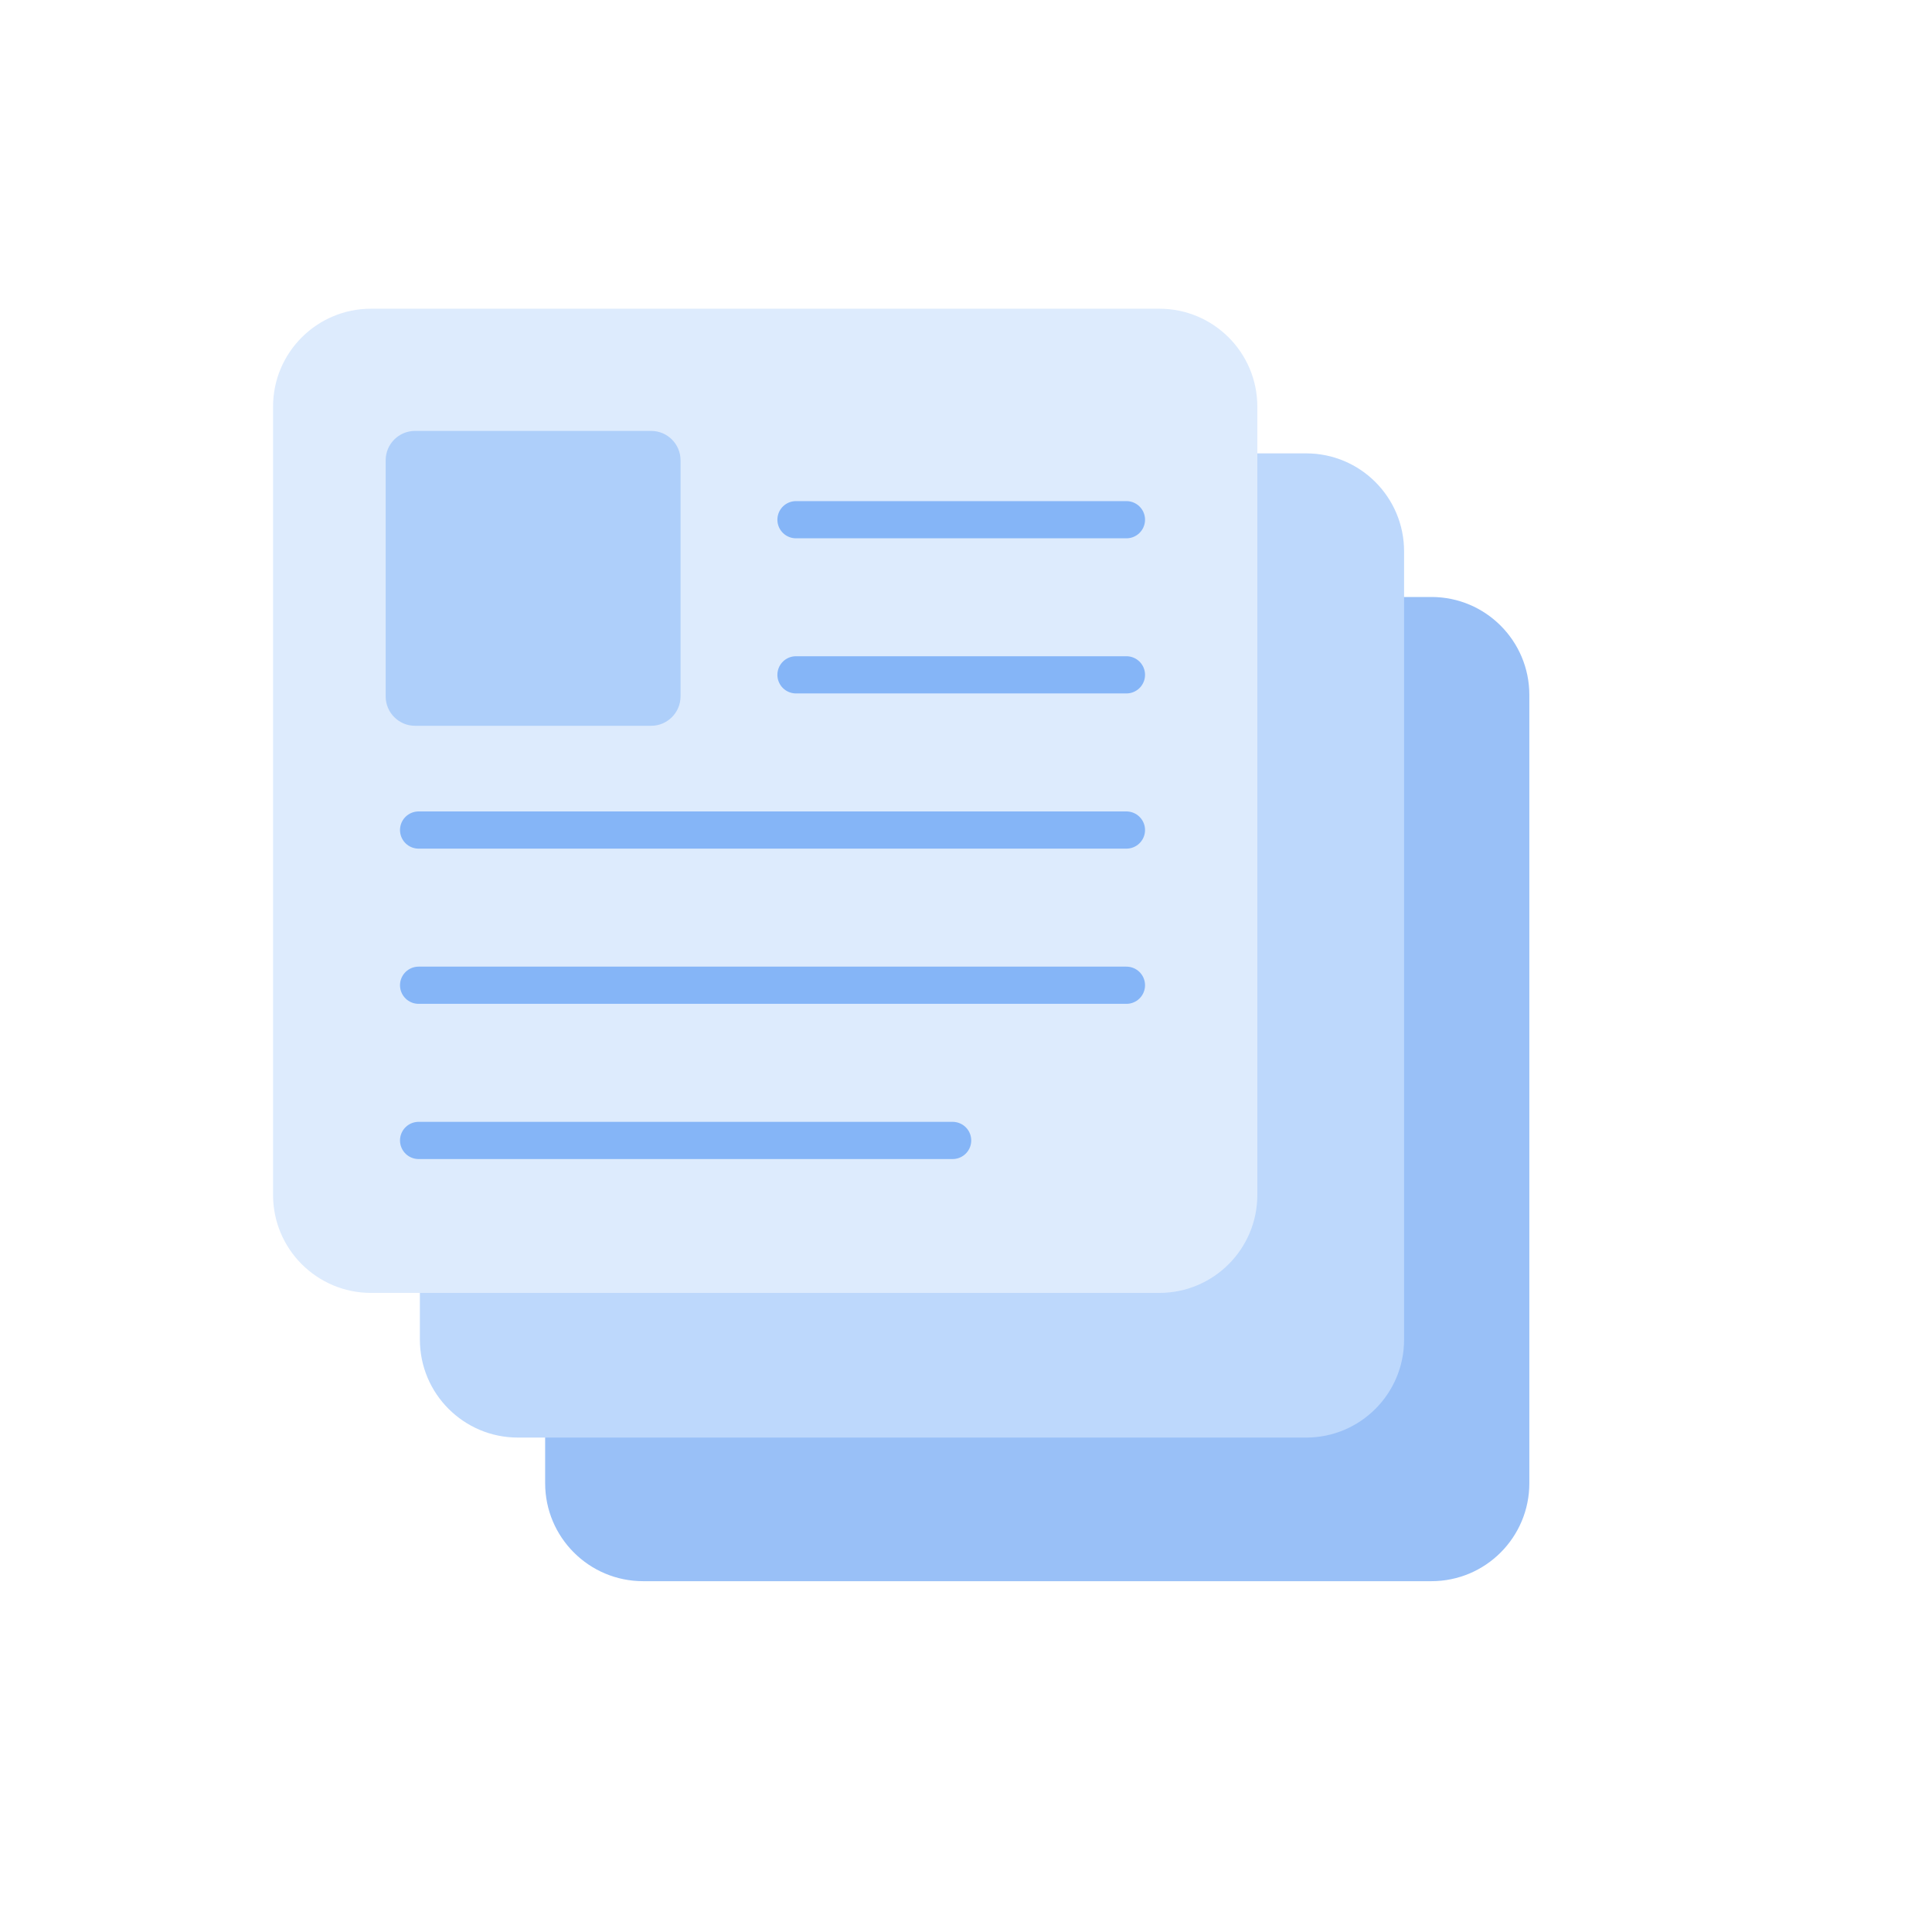
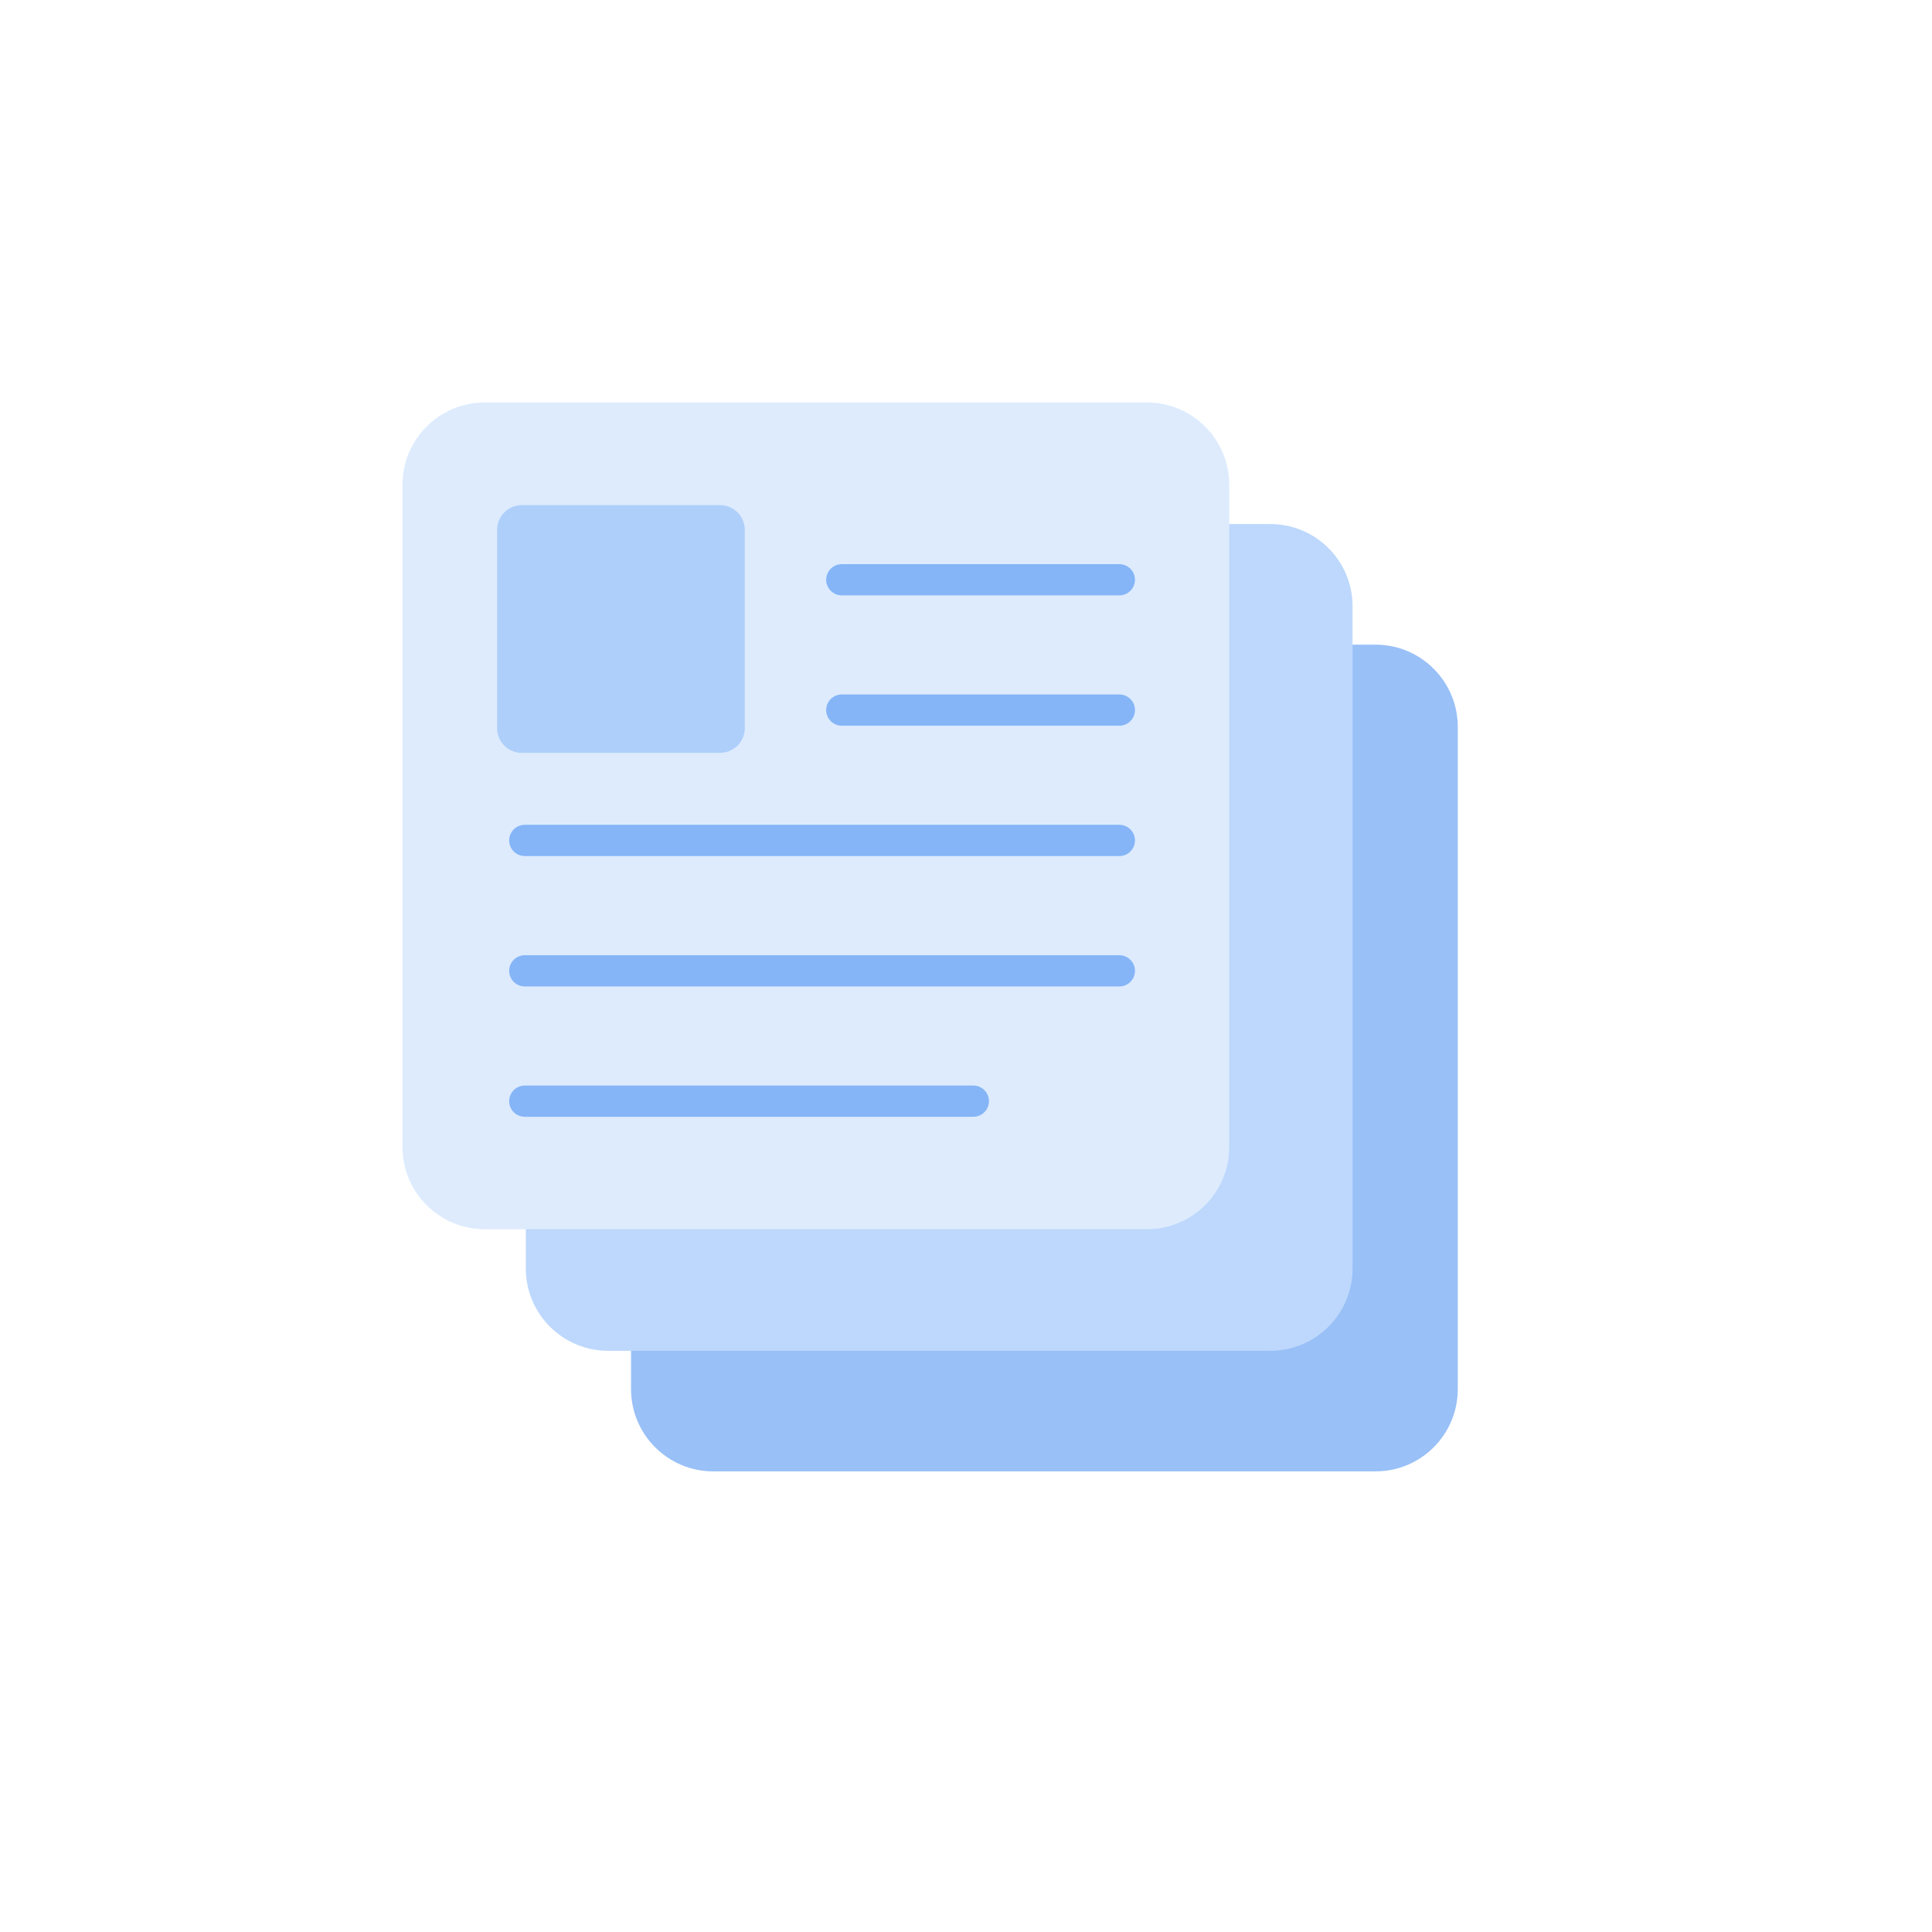
- <svg xmlns="http://www.w3.org/2000/svg" width="24" height="24" viewBox="0 0 24 24" fill="none">
-   <path d="M17.782 7.416H7.989C7.317 7.416 6.772 7.961 6.772 8.633V18.425C6.772 19.097 7.317 19.642 7.989 19.642H17.782C18.454 19.642 18.998 19.097 18.998 18.425V8.633C18.998 7.961 18.454 7.416 17.782 7.416Z" fill="#99C0F7" />
-   <path d="M16.226 5.632H6.433C5.761 5.632 5.216 6.177 5.216 6.849V16.641C5.216 17.313 5.761 17.858 6.433 17.858H16.226C16.898 17.858 17.442 17.313 17.442 16.641V6.849C17.442 6.177 16.898 5.632 16.226 5.632Z" fill="#BDD8FC" />
-   <path d="M14.402 3.835H4.609C3.937 3.835 3.392 4.379 3.392 5.052V14.844C3.392 15.516 3.937 16.061 4.609 16.061H14.402C15.074 16.061 15.619 15.516 15.619 14.844V5.052C15.619 4.379 15.074 3.835 14.402 3.835Z" fill="#DDEBFD" />
-   <path d="M8.089 5.353H5.156C4.954 5.353 4.791 5.516 4.791 5.718V8.651C4.791 8.852 4.954 9.016 5.156 9.016H8.089C8.29 9.016 8.454 8.852 8.454 8.651V5.718C8.454 5.516 8.29 5.353 8.089 5.353Z" fill="#AECFFA" />
-   <path d="M9.888 6.456H13.993" stroke="#85B5F7" stroke-width="0.462" stroke-miterlimit="10" stroke-linecap="round" />
-   <path d="M9.888 8.383H13.993" stroke="#85B5F7" stroke-width="0.462" stroke-miterlimit="10" stroke-linecap="round" />
-   <path d="M5.2 10.311H13.993" stroke="#85B5F7" stroke-width="0.462" stroke-miterlimit="10" stroke-linecap="round" />
-   <path d="M5.2 12.239H13.993" stroke="#85B5F7" stroke-width="0.462" stroke-miterlimit="10" stroke-linecap="round" />
-   <path d="M5.2 14.167H11.834" stroke="#85B5F7" stroke-width="0.462" stroke-miterlimit="10" stroke-linecap="round" />
+ <svg xmlns="http://www.w3.org/2000/svg" width="current" height="current" viewBox="0 0 24 24" fill="none">
+   <path d="M17.087 8.008H8.861C8.297 8.008 7.839 8.466 7.839 9.03V17.256C7.839 17.821 8.297 18.278 8.861 18.278H17.087C17.652 18.278 18.109 17.821 18.109 17.256V9.03C18.109 8.466 17.652 8.008 17.087 8.008Z" fill="#99C0F7" />
+   <path d="M15.78 6.51H7.554C6.99 6.51 6.532 6.967 6.532 7.532V15.758C6.532 16.322 6.99 16.78 7.554 16.78H15.78C16.345 16.78 16.802 16.322 16.802 15.758V7.532C16.802 6.967 16.345 6.51 15.78 6.51Z" fill="#BDD8FC" />
+   <path d="M14.248 5H6.022C5.458 5 5 5.458 5 6.022V14.248C5 14.813 5.458 15.27 6.022 15.27H14.248C14.813 15.27 15.27 14.813 15.27 14.248V6.022C15.27 5.458 14.813 5 14.248 5Z" fill="#DDEBFD" />
+   <path d="M8.945 6.275H6.481C6.312 6.275 6.175 6.413 6.175 6.582V9.046C6.175 9.215 6.312 9.352 6.481 9.352H8.945C9.115 9.352 9.252 9.215 9.252 9.046V6.582C9.252 6.413 9.115 6.275 8.945 6.275Z" fill="#AECFFA" />
+   <path d="M10.457 7.202H13.905" stroke="#85B5F7" stroke-width="0.388" stroke-miterlimit="10" stroke-linecap="round" />
+   <path d="M10.457 8.821H13.905" stroke="#85B5F7" stroke-width="0.388" stroke-miterlimit="10" stroke-linecap="round" />
+   <path d="M6.519 10.44H13.905" stroke="#85B5F7" stroke-width="0.388" stroke-miterlimit="10" stroke-linecap="round" />
+   <path d="M6.519 12.06H13.905" stroke="#85B5F7" stroke-width="0.388" stroke-miterlimit="10" stroke-linecap="round" />
+   <path d="M6.519 13.679H12.091" stroke="#85B5F7" stroke-width="0.388" stroke-miterlimit="10" stroke-linecap="round" />
</svg>
